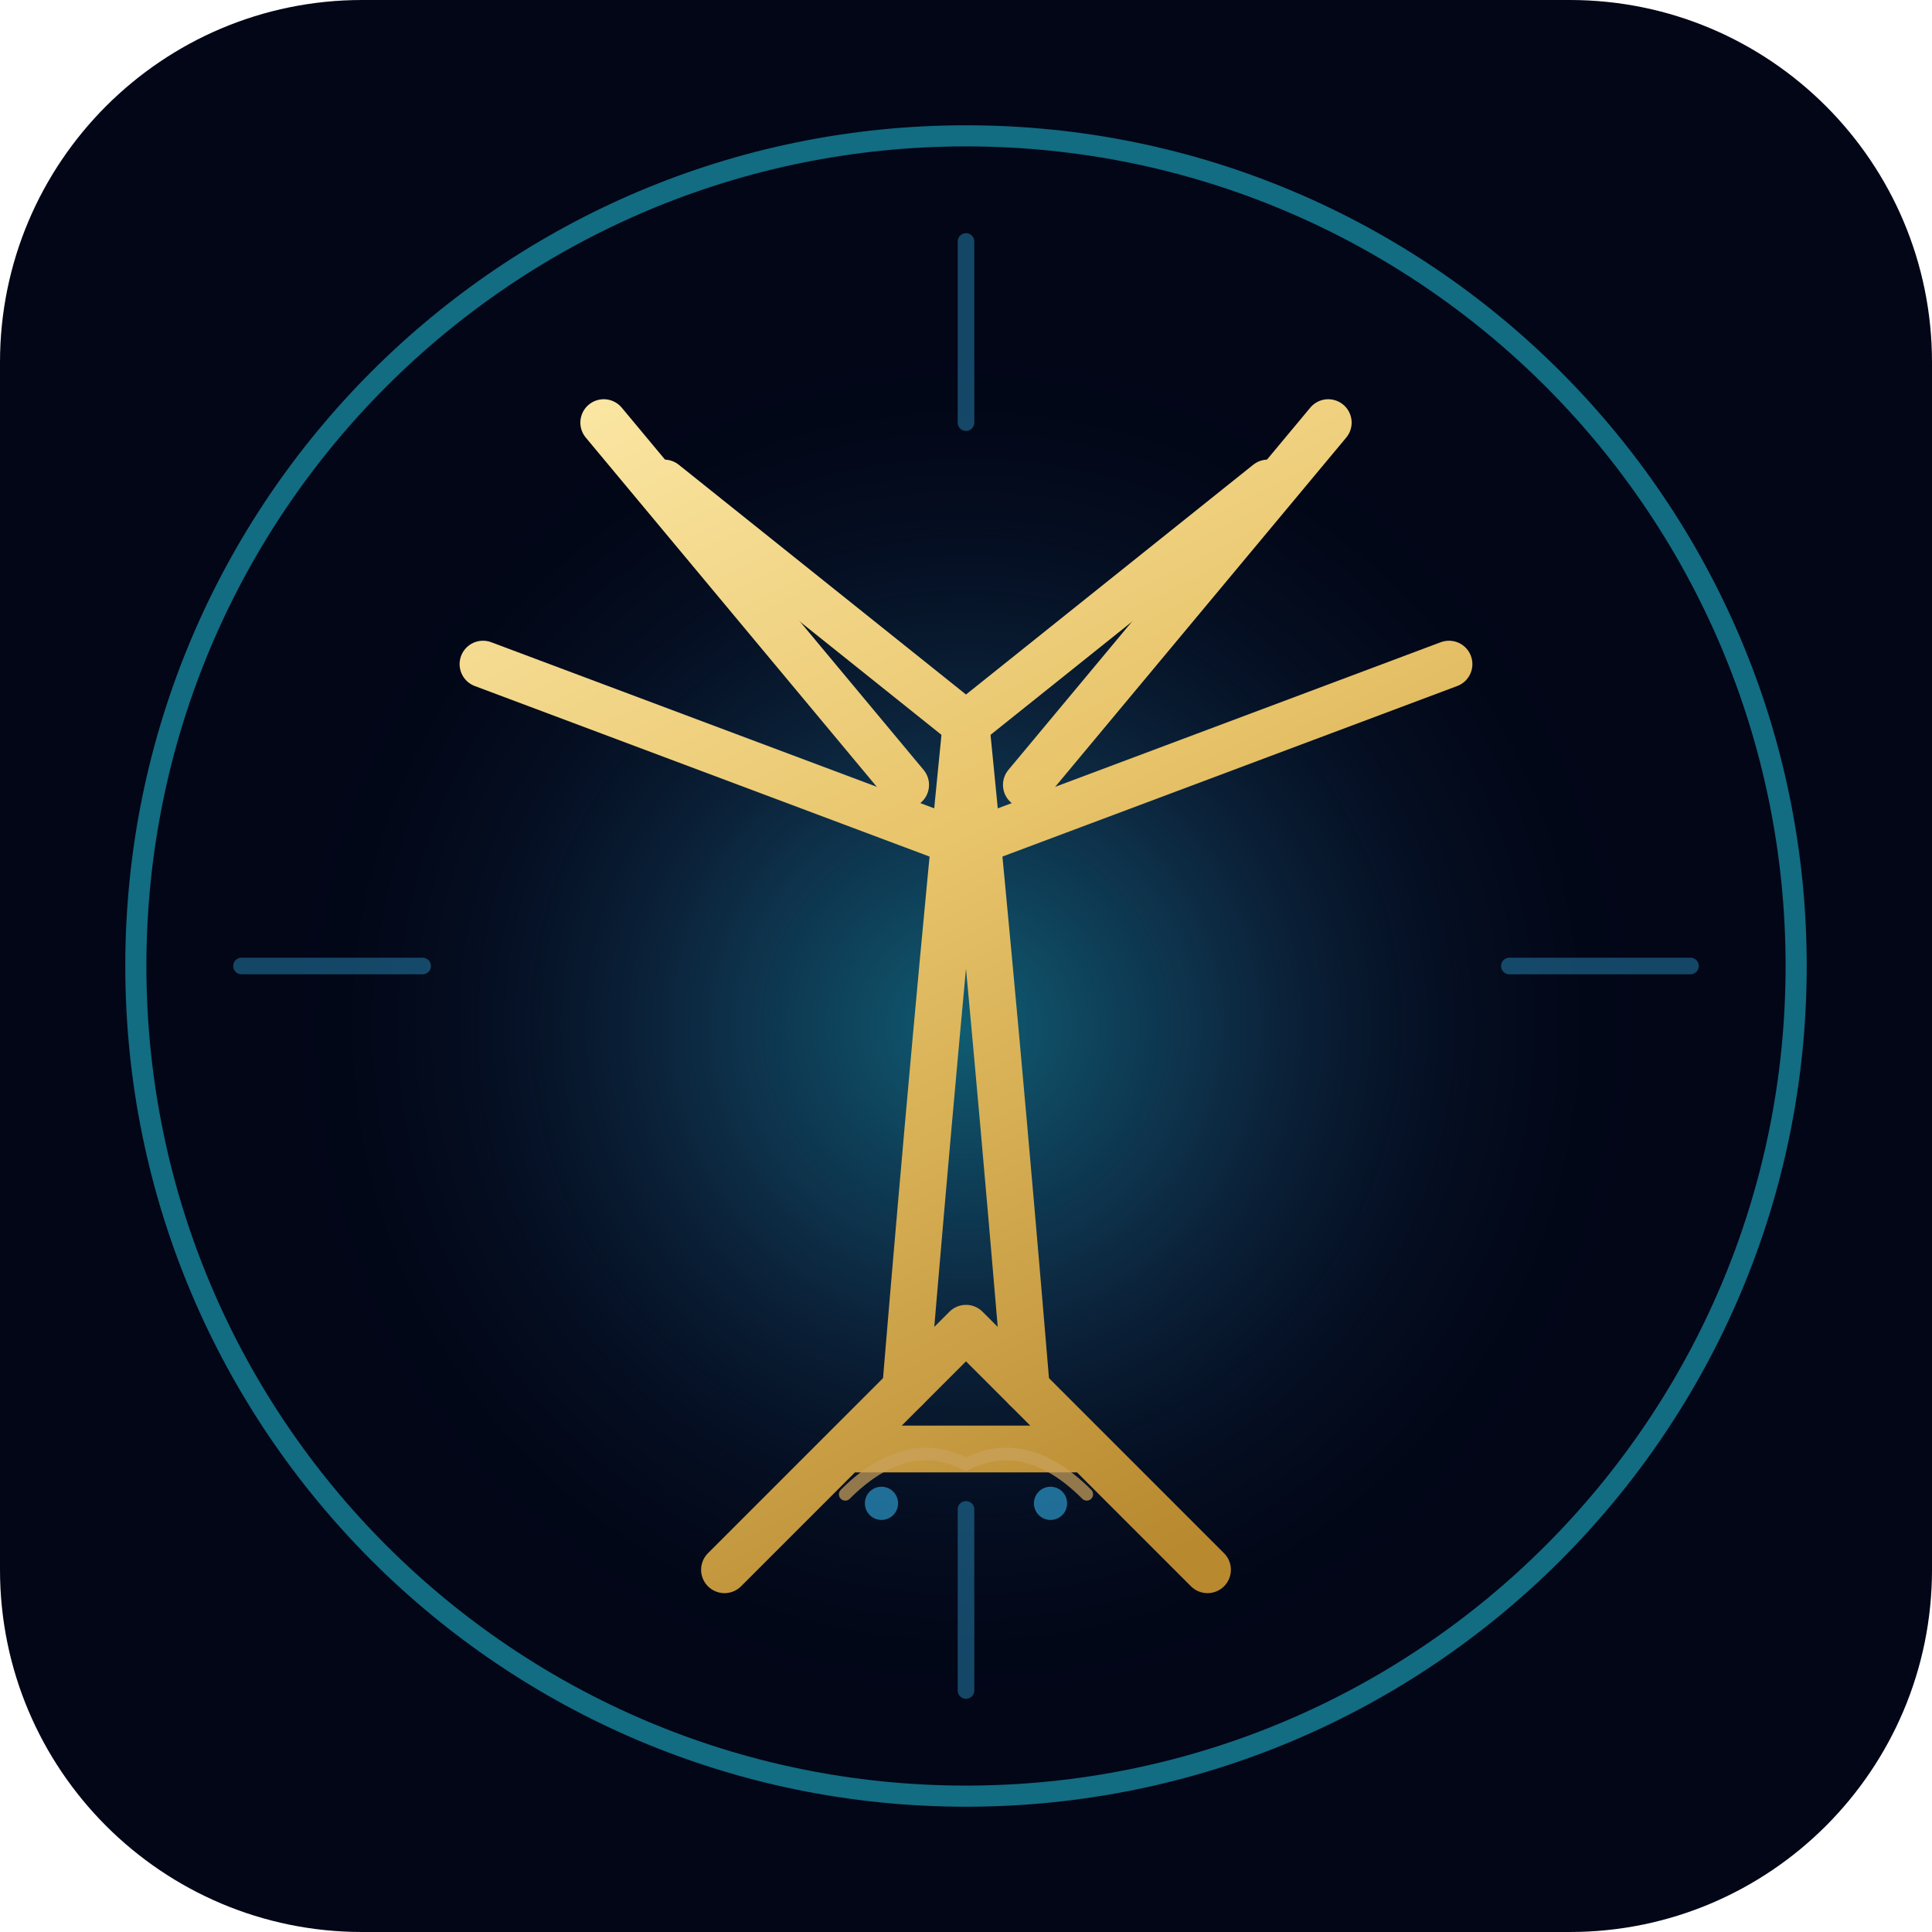
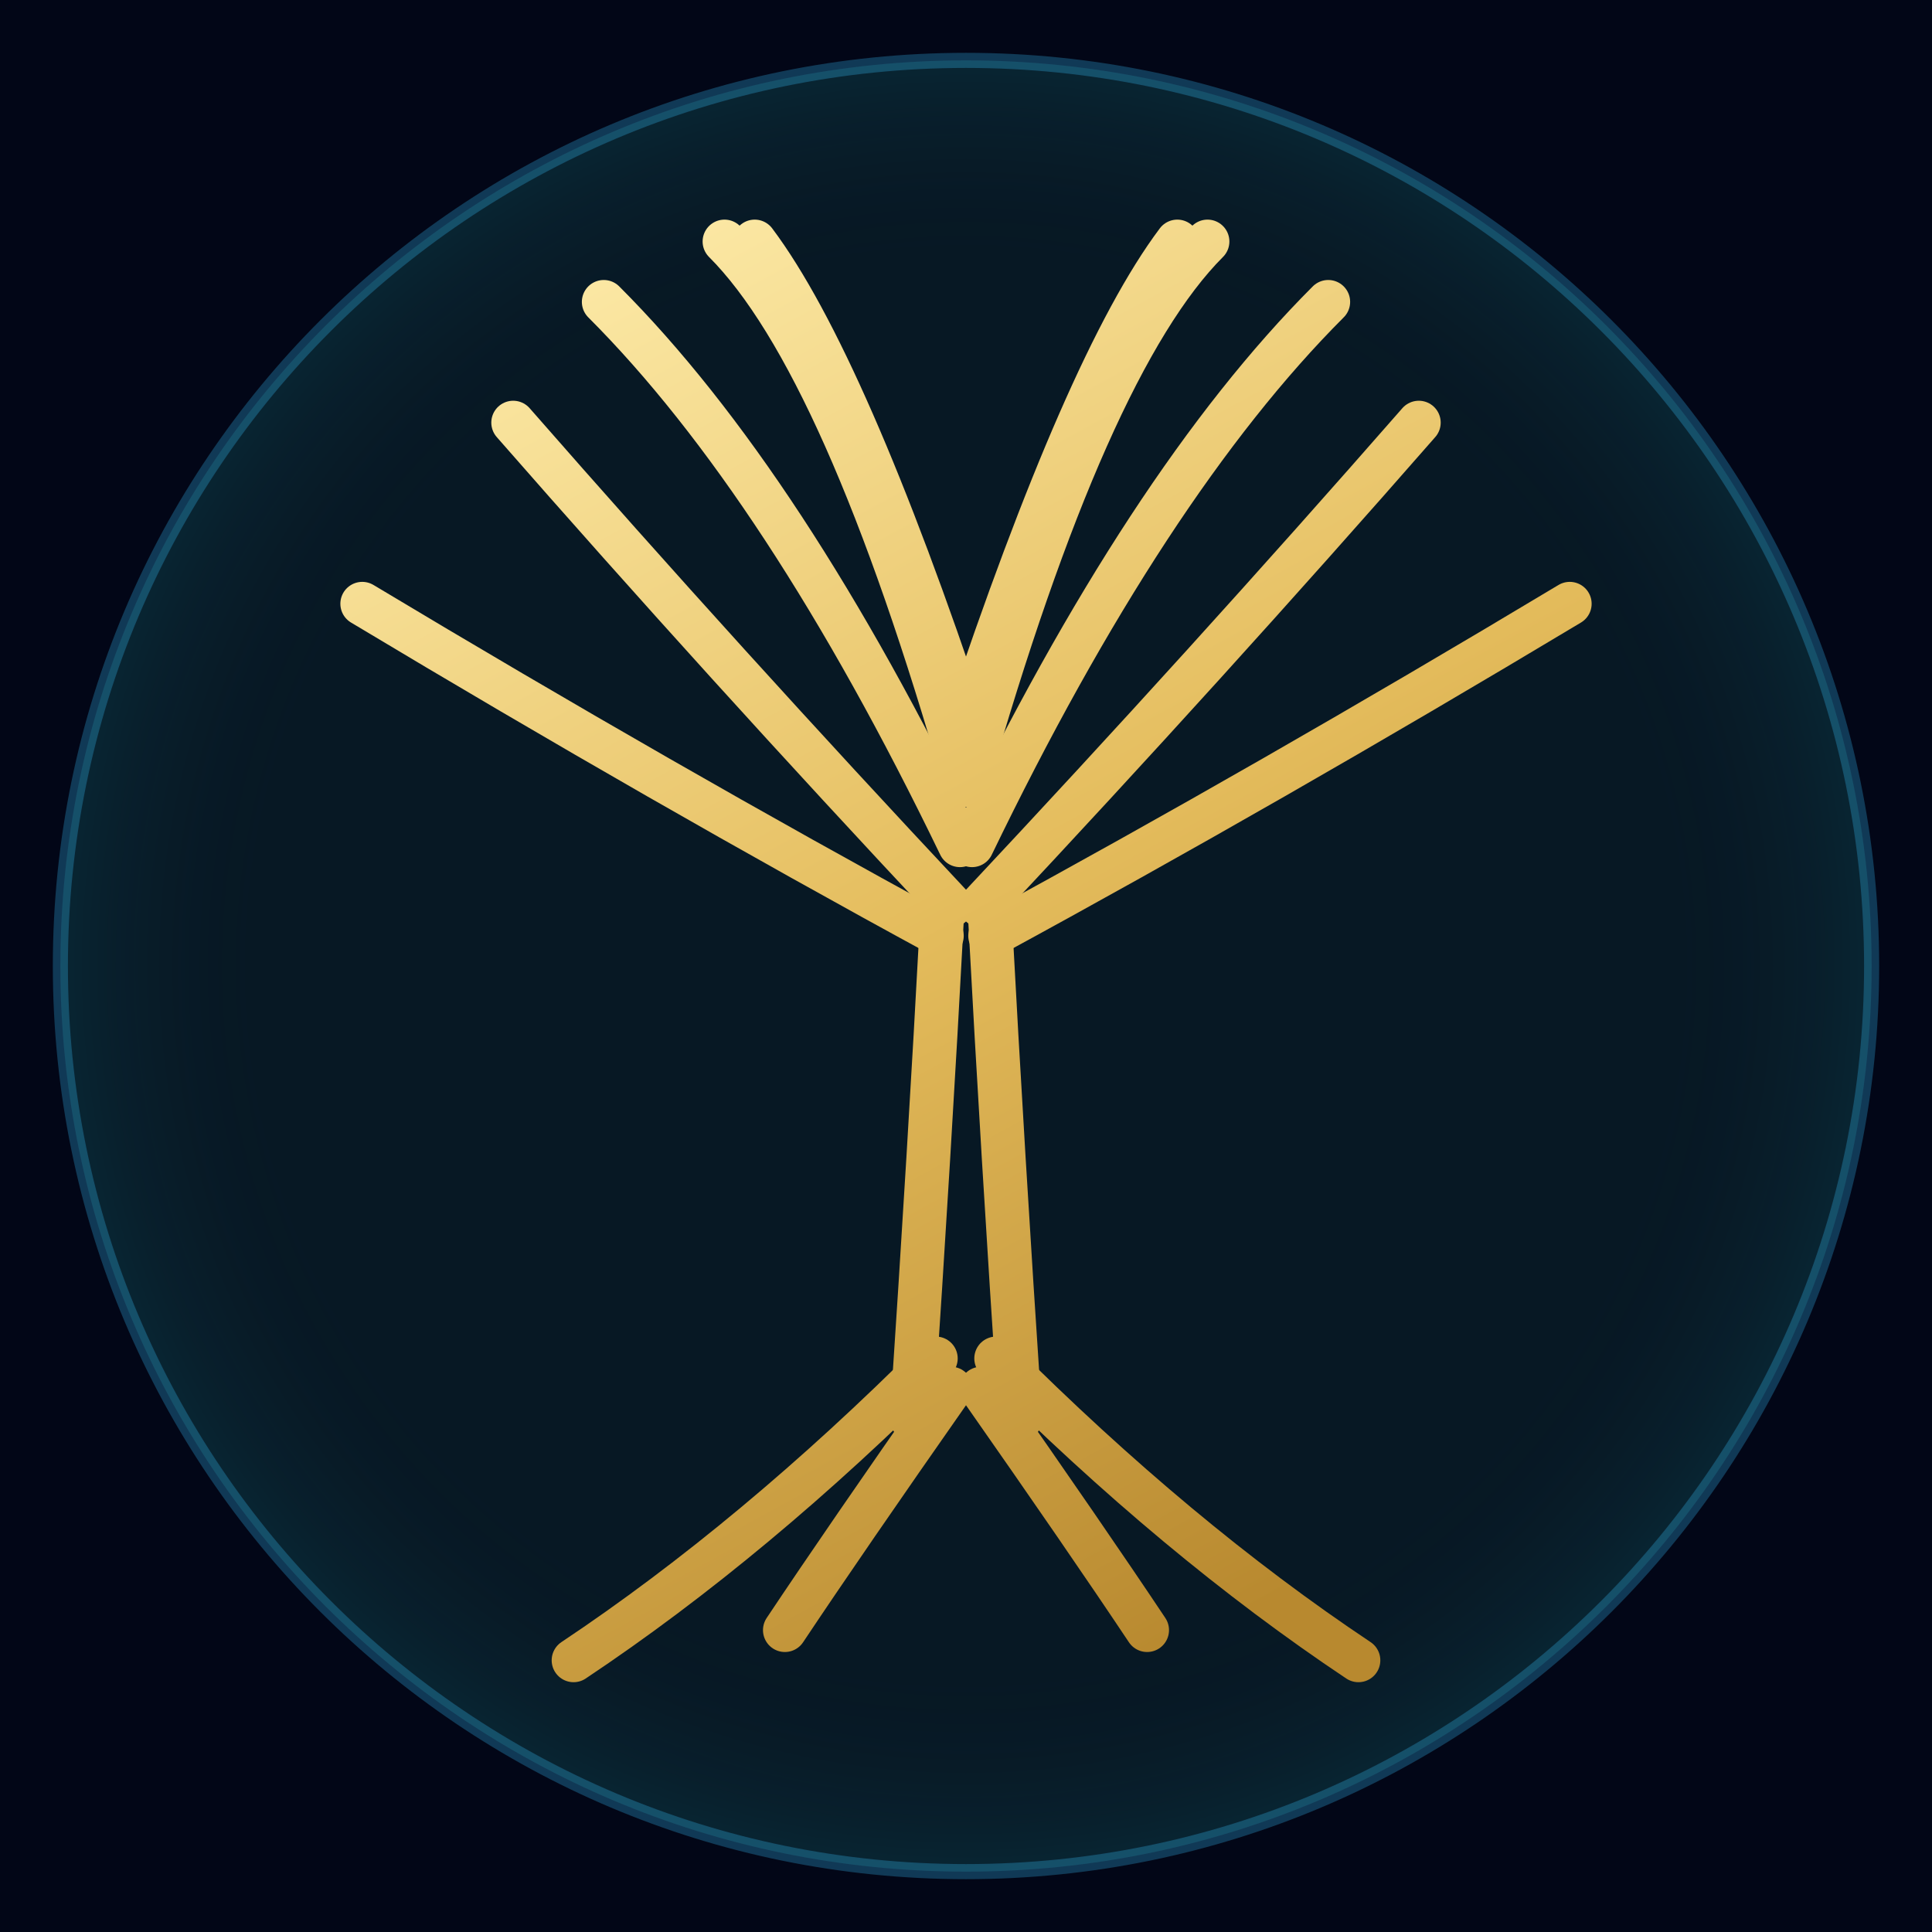
<svg xmlns="http://www.w3.org/2000/svg" viewBox="0 0 64 64" role="img" aria-labelledby="lumos-logo-title">
  <defs>
-     <radialGradient id="lumos-core-glow" cx="32" cy="34" r="23" gradientUnits="userSpaceOnUse">
-       <stop offset="0%" stop-color="#22d3ee" stop-opacity="0.42" />
-       <stop offset="45%" stop-color="#38bdf8" stop-opacity="0.16" />
-       <stop offset="100%" stop-color="#020617" stop-opacity="0" />
+     <linearGradient id="lumos-gold" x1="20" y1="8" x2="44" y2="52" gradientUnits="userSpaceOnUse">
+       <stop offset="0%" stop-color="#fce9a6" />
+       <stop offset="0.5" stop-color="#e4bc5c" />
+       <stop offset="100%" stop-color="#b8892f" />
+     </linearGradient>
+     <radialGradient id="lumos-edge-glow" cx="32" cy="32" r="32" gradientUnits="userSpaceOnUse">
+       <stop offset="72%" stop-color="#020617" stop-opacity="0" />
+       <stop offset="100%" stop-color="#22d3ee" stop-opacity="0.12" />
    </radialGradient>
-     <linearGradient id="lumos-gold" x1="22" y1="10" x2="42" y2="50" gradientUnits="userSpaceOnUse">
-       <stop offset="0%" stop-color="#fce9a8" />
-       <stop offset="0.45" stop-color="#e8c46a" />
-       <stop offset="1" stop-color="#b8892f" />
-     </linearGradient>
  </defs>
-   <rect width="64" height="64" rx="12" fill="#020617" />
-   <circle cx="32" cy="34" r="25" fill="url(#lumos-core-glow)" />
-   <circle cx="32" cy="32" r="27.5" fill="none" stroke="#22d3ee" stroke-width="0.7" stroke-opacity="0.5" />
-   <path d="M 8 32 H 14 M 50 32 H 56 M 32 8 V 14 M 32 50 V 56" fill="none" stroke="#38bdf8" stroke-width="0.55" stroke-opacity="0.35" stroke-linecap="round" />
-   <g fill="none" stroke="url(#lumos-gold)" stroke-width="1.55" stroke-linecap="round" stroke-linejoin="round">
-     <path d="M 30 46 Q 31 34 32 24" />
-     <path d="M 34 46 Q 33 34 32 24" />
-     <path d="M 32 24 L 22 16 M 32 24 L 42 16" />
-     <path d="M 32 28 L 16 22 M 32 28 L 48 22" />
-     <path d="M 30 26 L 20 14 M 34 26 L 44 14" />
-     <path d="M 32 44 L 24 52 M 32 44 L 40 52 M 28 48 L 36 48" />
+   <rect width="64" height="64" fill="#020617" />
+   <circle cx="32" cy="32" r="30" fill="#071824" />
+   <circle cx="32" cy="32" r="30" fill="url(#lumos-edge-glow)" />
+   <circle cx="32" cy="32" r="30" fill="none" stroke="#38bdf8" stroke-width="0.5" stroke-opacity="0.28" />
+   <g fill="none" stroke="url(#lumos-gold)" stroke-width="1.45" stroke-linecap="round" stroke-linejoin="round">
+     <path d="M 30.2 47 Q 30.8 38 31.2 30.5" />
+     <path d="M 33.8 47 Q 33.2 38 32.8 30.5" />
+     <path d="M 31.5 30 Q 24 22 17 14" />
+     <path d="M 31.8 28 Q 26 16 20 10" />
+     <path d="M 32 26 Q 28 12 24 8" />
+     <path d="M 31.2 31 Q 22 26 12 20" />
+     <path d="M 32.5 30 Q 40 22 47 14" />
+     <path d="M 32.2 28 Q 38 16 44 10" />
+     <path d="M 32 26 Q 36 12 40 8" />
+     <path d="M 32.8 31 Q 42 26 52 20" />
+     <path d="M 32 24 Q 28 12 25 8" />
+     <path d="M 32 24 Q 36 12 39 8" />
+     <path d="M 31 45 Q 25 51 19 55" />
+     <path d="M 33 45 Q 39 51 45 55" />
+     <path d="M 31.5 46 Q 28 51 26 54" />
+     <path d="M 32.5 46 Q 36 51 38 54" />
  </g>
-   <path d="M 28 49.5 Q 30 47.5 32 48.5 Q 34 47.5 36 49.5" fill="none" stroke="#c9a15a" stroke-width="0.42" stroke-linecap="round" stroke-opacity="0.72" />
-   <circle cx="29.2" cy="49.8" r="0.55" fill="#38bdf8" fill-opacity="0.55" />
-   <circle cx="34.8" cy="49.8" r="0.55" fill="#38bdf8" fill-opacity="0.55" />
</svg>
